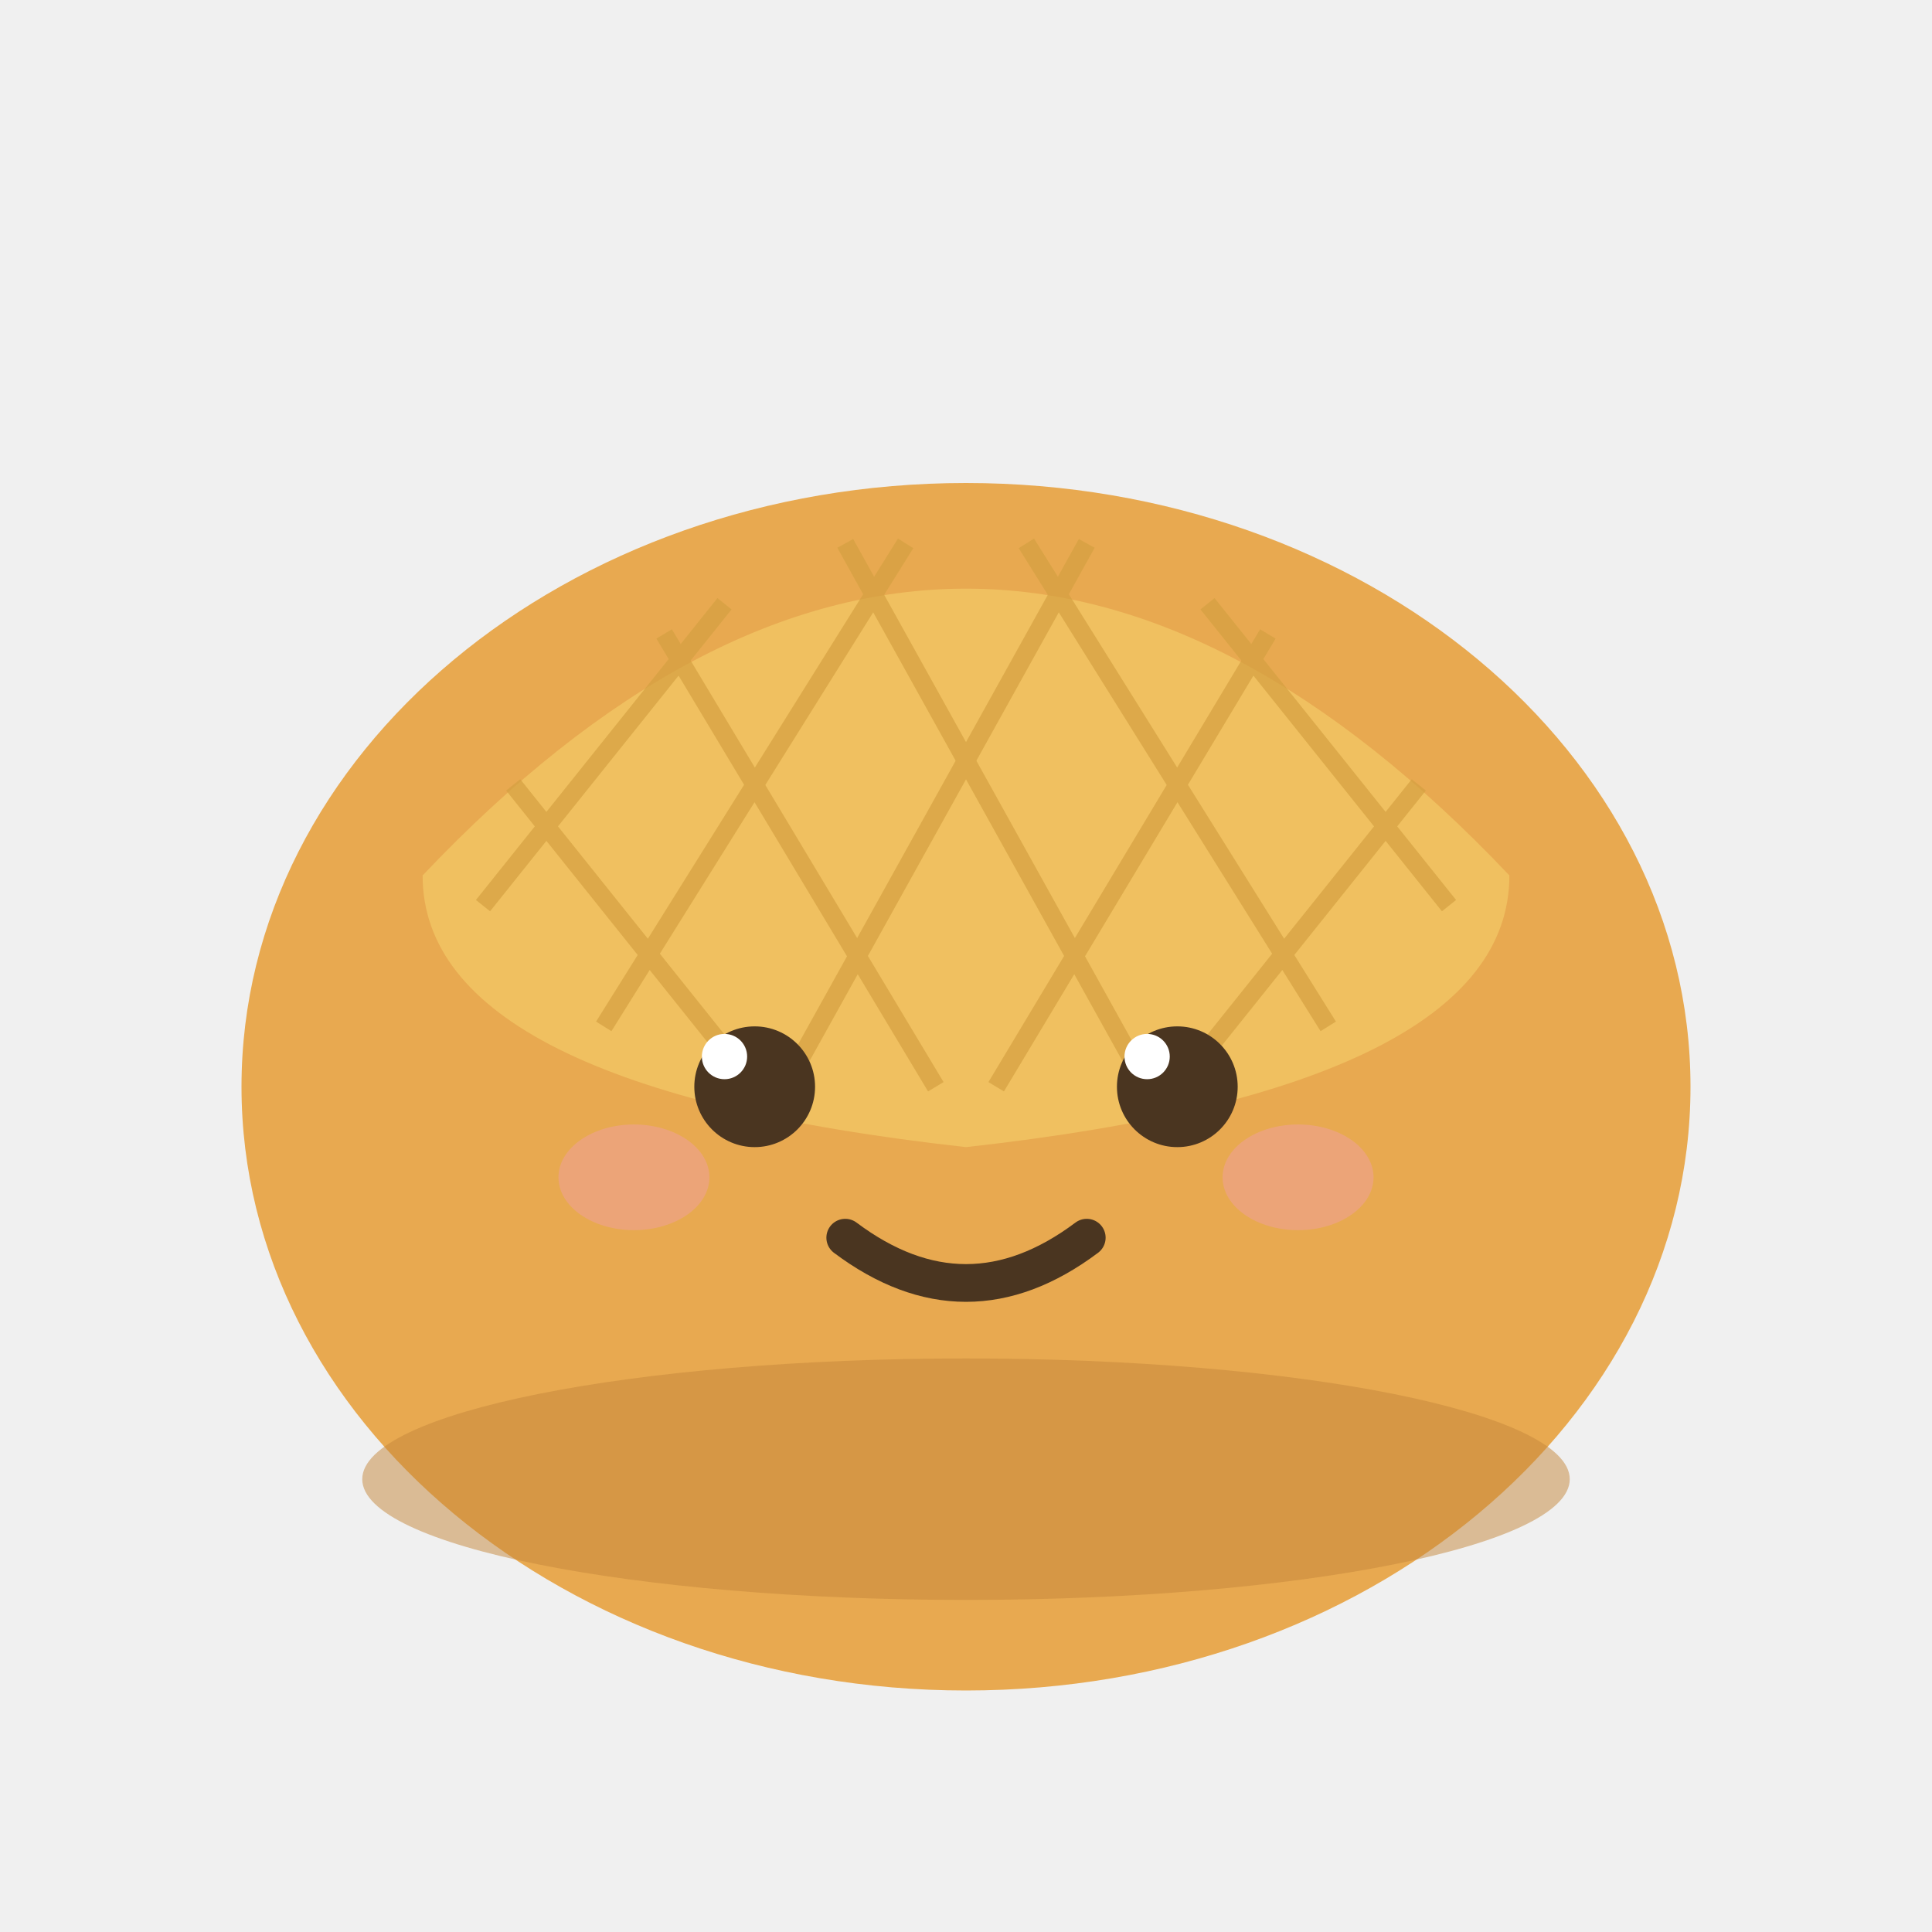
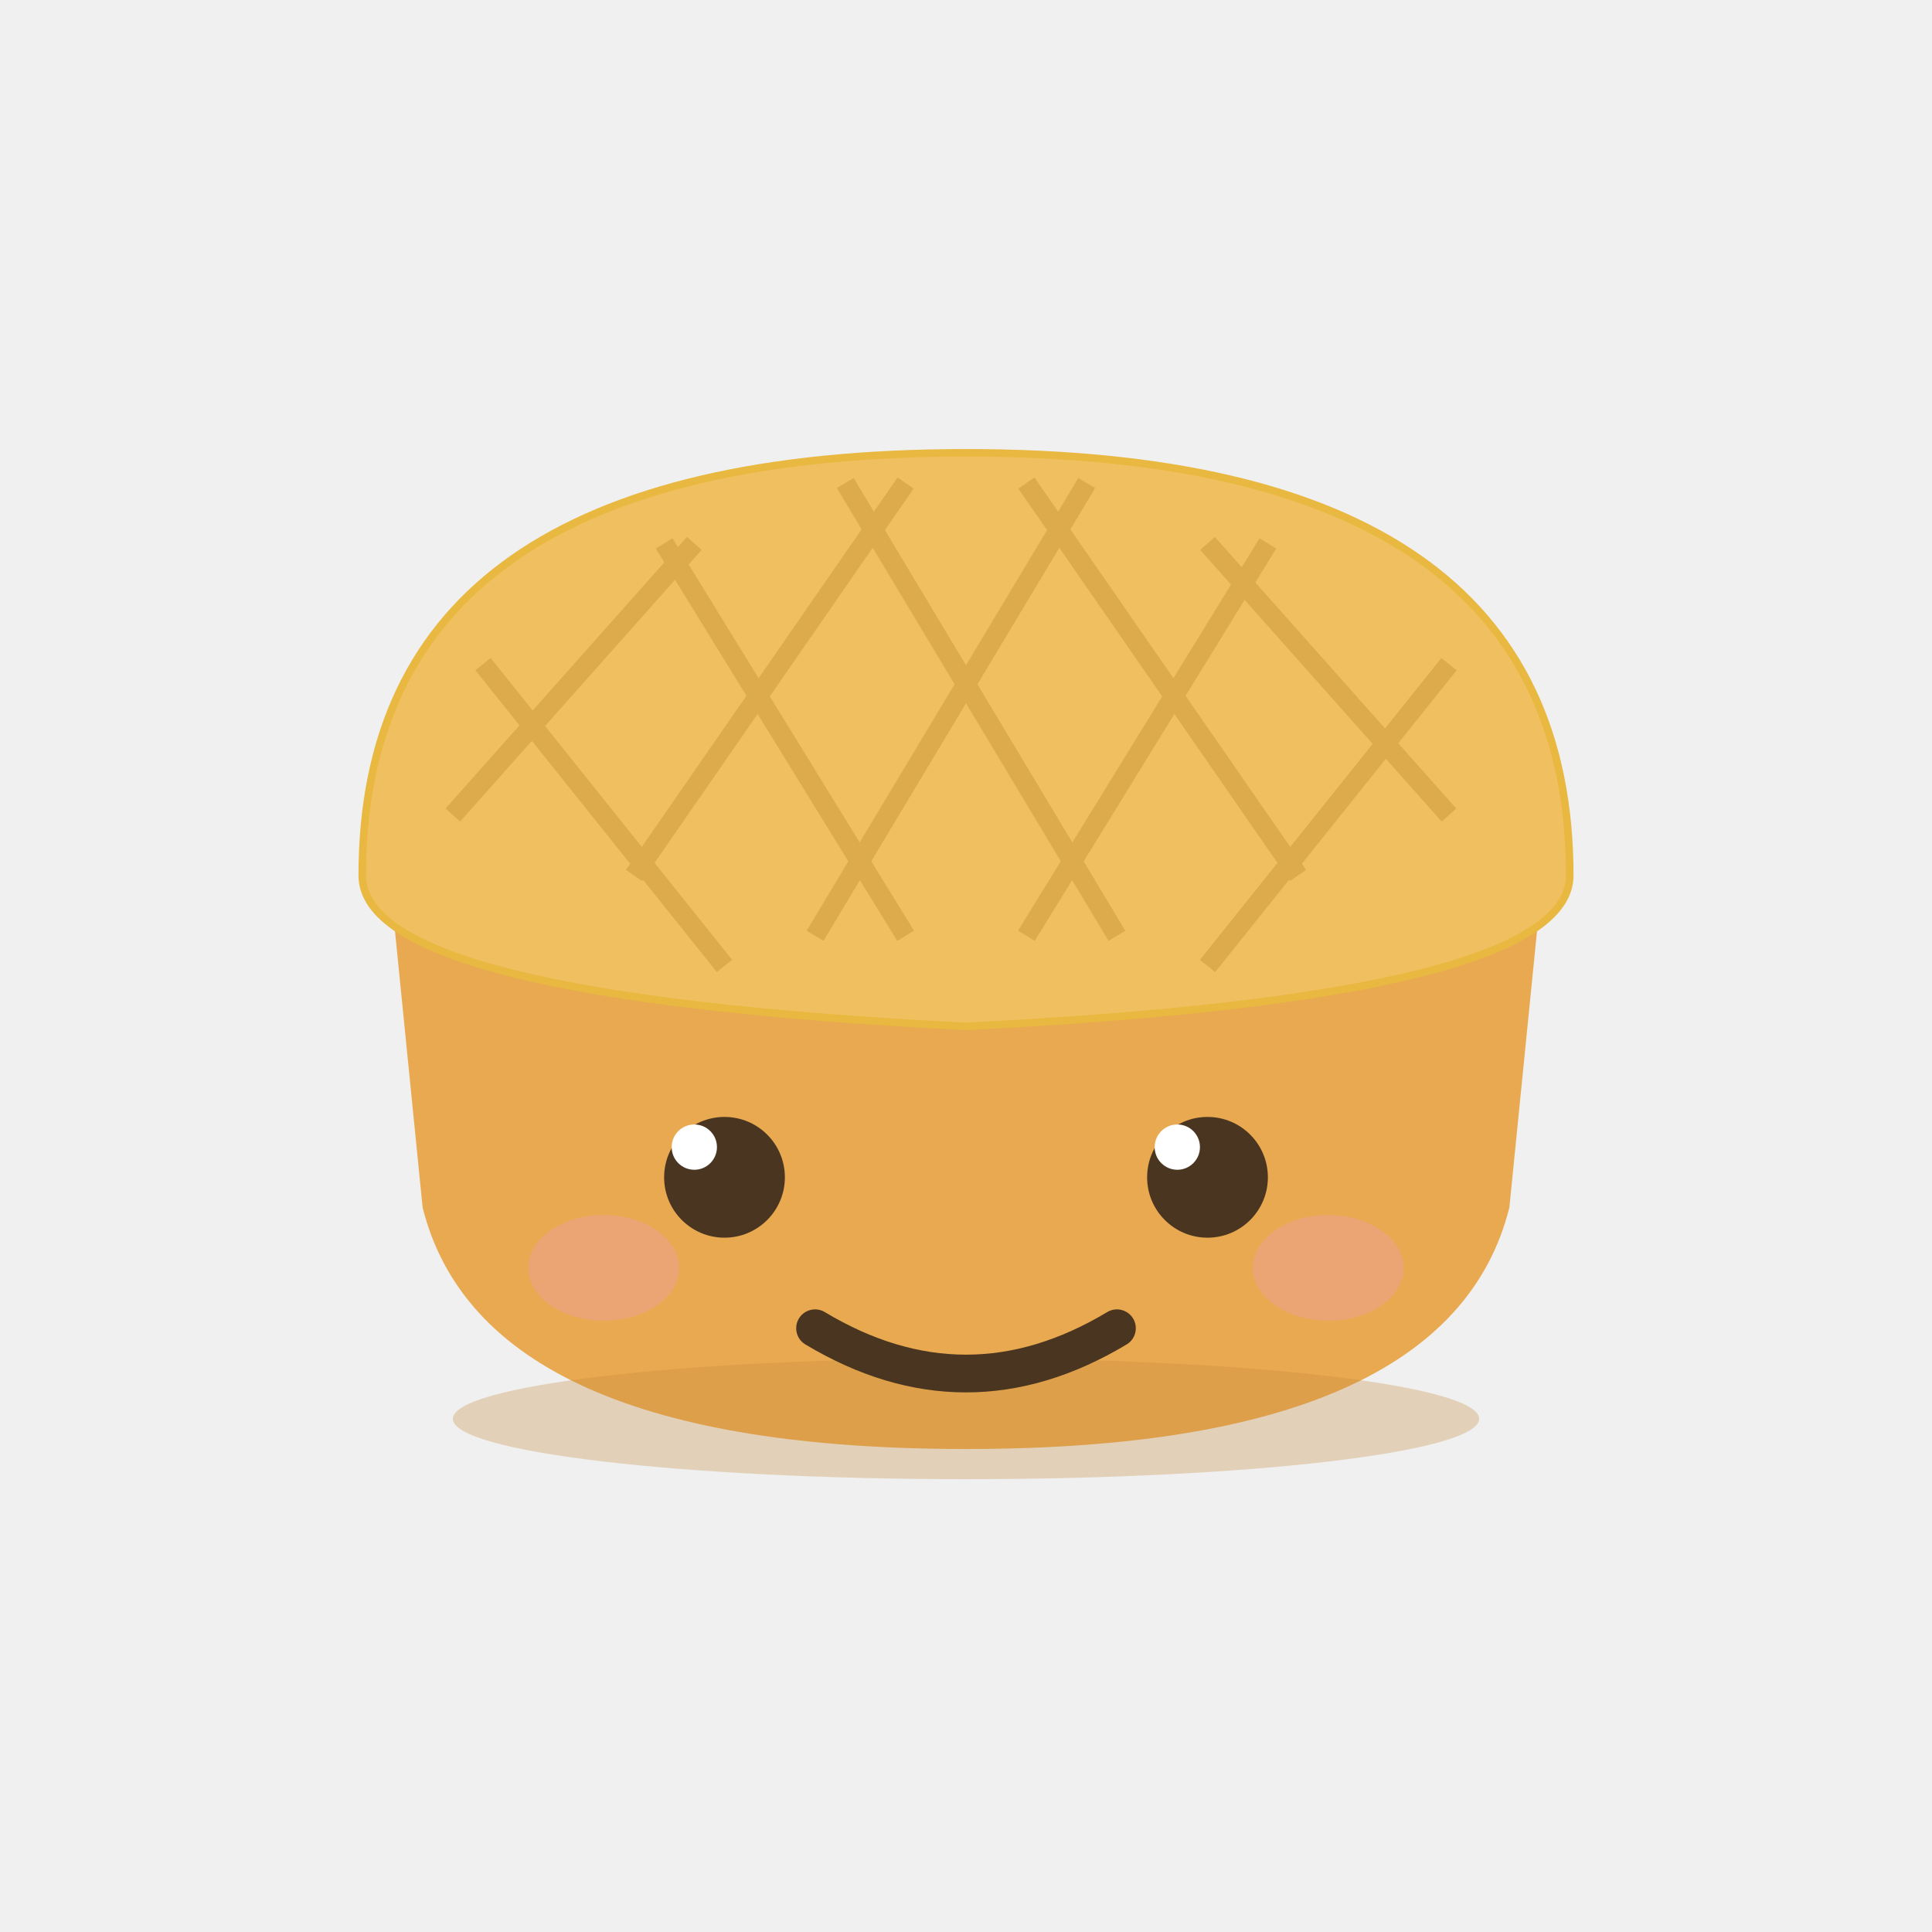
<svg xmlns="http://www.w3.org/2000/svg" viewBox="0 0 128 128" width="128" height="128">
-   <ellipse cx="64" cy="72" rx="48" ry="40" fill="#e8a950" />
-   <ellipse cx="64" cy="98" rx="40" ry="8" fill="#c4863a" opacity="0.5" />
-   <path d="M28 58 Q64 20 100 58 Q100 72 64 76 Q28 72 28 58Z" fill="#f0c060" />
-   <g stroke="#d4a040" stroke-width="1.2" fill="none" opacity="0.7">
-     <line x1="34" y1="52" x2="50" y2="72" />
-     <line x1="44" y1="42" x2="62" y2="72" />
-     <line x1="56" y1="36" x2="76" y2="72" />
-     <line x1="68" y1="36" x2="88" y2="68" />
-     <line x1="80" y1="40" x2="96" y2="60" />
-     <line x1="94" y1="52" x2="78" y2="72" />
-     <line x1="84" y1="42" x2="66" y2="72" />
-     <line x1="72" y1="36" x2="52" y2="72" />
-     <line x1="60" y1="36" x2="40" y2="68" />
-     <line x1="48" y1="40" x2="32" y2="60" />
+   <path d="M26 60 Q26 44 64 44 Q102 44 102 60 L100 80 Q96 96 64 96 Q32 96 28 80 Z" fill="#e8a950" />
+   <ellipse cx="64" cy="94" rx="34" ry="4" fill="#c4863a" opacity="0.3" />
+   <path d="M24 58 Q24 30 64 30 Q104 30 104 58 Q104 66 64 68 Q24 66 24 58Z" fill="#f0c060" stroke="#e8b840" stroke-width="0.5" stroke-linejoin="round" />
+   <g stroke="#d4a040" stroke-width="1.3" fill="none" opacity="0.65">
+     <line x1="32" y1="44" x2="48" y2="64" />
+     <line x1="44" y1="36" x2="60" y2="62" />
+     <line x1="56" y1="32" x2="74" y2="62" />
+     <line x1="68" y1="32" x2="86" y2="58" />
+     <line x1="80" y1="36" x2="96" y2="54" />
+     <line x1="96" y1="44" x2="80" y2="64" />
+     <line x1="84" y1="36" x2="68" y2="62" />
+     <line x1="72" y1="32" x2="54" y2="62" />
+     <line x1="60" y1="32" x2="42" y2="58" />
+     <line x1="46" y1="36" x2="30" y2="54" />
  </g>
-   <circle cx="50" cy="72" r="4" fill="#4a3520" />
-   <circle cx="78" cy="72" r="4" fill="#4a3520" />
-   <circle cx="48" cy="70" r="1.5" fill="#fff" />
-   <circle cx="76" cy="70" r="1.5" fill="#fff" />
-   <path d="M56 82 Q64 88 72 82" stroke="#4a3520" stroke-width="2.5" fill="none" stroke-linecap="round" />
-   <ellipse cx="42" cy="78" rx="5" ry="3.5" fill="#f0a0a0" opacity="0.5" />
-   <ellipse cx="86" cy="78" rx="5" ry="3.5" fill="#f0a0a0" opacity="0.5" />
+   <circle cx="48" cy="78" r="4" fill="#4a3520" />
+   <circle cx="80" cy="78" r="4" fill="#4a3520" />
+   <circle cx="46" cy="76" r="1.5" fill="#fff" />
+   <circle cx="78" cy="76" r="1.5" fill="#fff" />
+   <path d="M54 88 Q64 94 74 88" stroke="#4a3520" stroke-width="2.5" fill="none" stroke-linecap="round" />
+   <ellipse cx="40" cy="84" rx="5" ry="3.5" fill="#f0a0a0" opacity="0.45" />
+   <ellipse cx="88" cy="84" rx="5" ry="3.5" fill="#f0a0a0" opacity="0.45" />
</svg>
